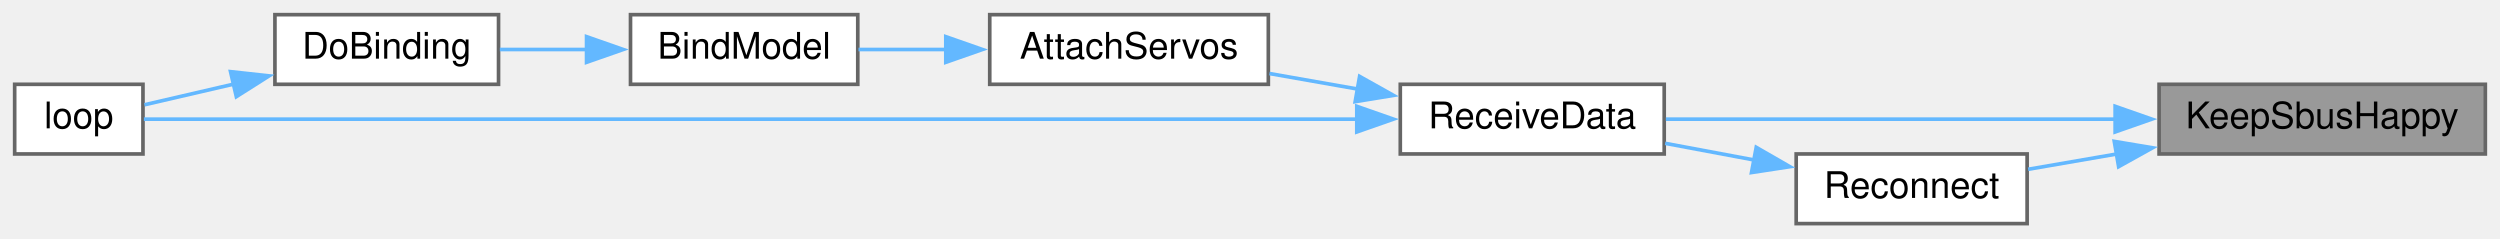
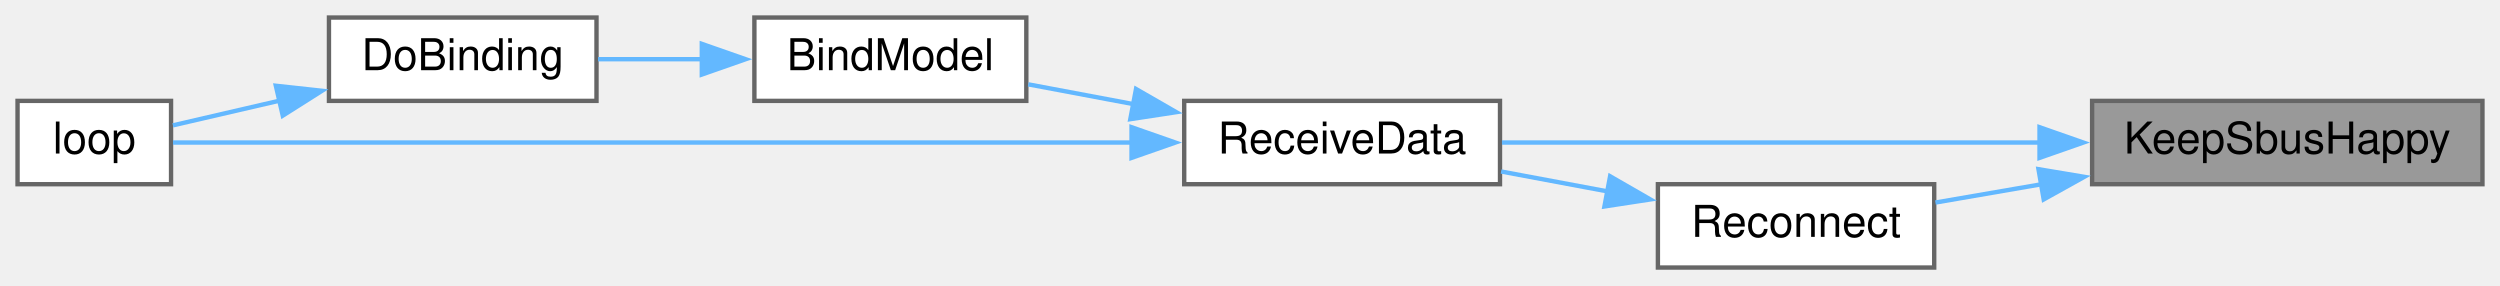
- <svg xmlns="http://www.w3.org/2000/svg" xmlns:xlink="http://www.w3.org/1999/xlink" width="682pt" height="65pt" viewBox="0.00 0.00 682.00 65.00">
+ <svg xmlns="http://www.w3.org/2000/svg" xmlns:xlink="http://www.w3.org/1999/xlink" width="570pt" height="65pt" viewBox="0.00 0.00 570.00 65.00">
  <g id="graph0" class="graph" transform="scale(1 1) rotate(0) translate(4 61)">
    <g id="node1" class="node">
      <g id="a_node1">
        <a xlink:title=" ">
-           <polygon fill="#999999" stroke="#666666" points="674,-38 585,-38 585,-19 674,-19 674,-38" />
-           <text text-anchor="middle" x="629.5" y="-26" font-family="Helvetica,sans-Serif" font-size="10.00">KeepSbusHappy</text>
+           <polygon fill="#999999" stroke="#666666" points="562,-38 473,-38 473,-19 562,-19 562,-38" />
+           <text text-anchor="middle" x="517.5" y="-26" font-family="Helvetica,sans-Serif" font-size="10.00">KeepSbusHappy</text>
        </a>
      </g>
    </g>
    <g id="node2" class="node">
      <g id="a_node2">
        <a xlink:href="ReceiverCode_2src_2main_8cpp.html#a06807a4f185694d37f774702ba74db0a" target="_top" xlink:title=" ">
-           <polygon fill="white" stroke="#666666" points="450,-38 378,-38 378,-19 450,-19 450,-38" />
-           <text text-anchor="middle" x="414" y="-26" font-family="Helvetica,sans-Serif" font-size="10.00">ReceiveData</text>
+           <polygon fill="white" stroke="#666666" points="338,-38 266,-38 266,-19 338,-19 338,-38" />
+           <text text-anchor="middle" x="302" y="-26" font-family="Helvetica,sans-Serif" font-size="10.00">ReceiveData</text>
        </a>
      </g>
    </g>
    <g id="edge1" class="edge">
-       <path fill="none" stroke="#63b8ff" d="M573.42,-28.5C534.67,-28.5 483.93,-28.5 450.45,-28.5" />
-       <polygon fill="#63b8ff" stroke="#63b8ff" points="573.01,-32 583.01,-28.5 573.01,-25 573.01,-32" />
+       <path fill="none" stroke="#63b8ff" d="M461.42,-28.5C422.67,-28.5 371.93,-28.5 338.45,-28.5" />
+       <polygon fill="#63b8ff" stroke="#63b8ff" points="461.01,-32 471.01,-28.5 461.01,-25 461.01,-32" />
    </g>
-     <g id="node7" class="node">
-       <g id="a_node7">
+     <g id="node6" class="node">
+       <g id="a_node6">
        <a xlink:href="radio_8h.html#a692b8b0727e0db358f99c7bf4e8235c0" target="_top" xlink:title=" ">
-           <polygon fill="white" stroke="#666666" points="549,-19 486,-19 486,0 549,0 549,-19" />
-           <text text-anchor="middle" x="517.5" y="-7" font-family="Helvetica,sans-Serif" font-size="10.00">Reconnect</text>
+           <polygon fill="white" stroke="#666666" points="437,-19 374,-19 374,0 437,0 437,-19" />
+           <text text-anchor="middle" x="405.5" y="-7" font-family="Helvetica,sans-Serif" font-size="10.00">Reconnect</text>
        </a>
      </g>
    </g>
-     <g id="edge7" class="edge">
-       <path fill="none" stroke="#63b8ff" d="M573.45,-18.99C565.14,-17.56 556.83,-16.12 549.28,-14.82" />
-       <polygon fill="#63b8ff" stroke="#63b8ff" points="572.77,-22.43 583.22,-20.68 573.96,-15.53 572.77,-22.43" />
+     <g id="edge6" class="edge">
+       <path fill="none" stroke="#63b8ff" d="M461.45,-18.99C453.14,-17.56 444.83,-16.12 437.28,-14.82" />
+       <polygon fill="#63b8ff" stroke="#63b8ff" points="460.77,-22.43 471.22,-20.68 461.96,-15.53 460.77,-22.43" />
    </g>
    <g id="node3" class="node">
      <g id="a_node3">
-         <a xlink:href="ReceiverCode_2src_2main_8cpp.html#a0cbfd712ab3bd8f654bc19400fd704bd" target="_top" xlink:title=" ">
-           <polygon fill="white" stroke="#666666" points="342,-57 266,-57 266,-38 342,-38 342,-57" />
-           <text text-anchor="middle" x="304" y="-45" font-family="Helvetica,sans-Serif" font-size="10.00">AttachServos</text>
+         <a xlink:href="ReceiverCode_2src_2main_8cpp.html#aa0c6905579a33aef28d737d43676cbbd" target="_top" xlink:title=" ">
+           <polygon fill="white" stroke="#666666" points="230,-57 168,-57 168,-38 230,-38 230,-57" />
+           <text text-anchor="middle" x="199" y="-45" font-family="Helvetica,sans-Serif" font-size="10.00">BindModel</text>
        </a>
      </g>
    </g>
    <g id="edge2" class="edge">
-       <path fill="none" stroke="#63b8ff" d="M366.45,-36.69C358.38,-38.11 350.08,-39.57 342.3,-40.94" />
-       <polygon fill="#63b8ff" stroke="#63b8ff" points="366.9,-40.16 376.15,-34.98 365.69,-33.27 366.9,-40.16" />
+       <path fill="none" stroke="#63b8ff" d="M254.37,-37.27C246.24,-38.8 237.98,-40.35 230.44,-41.77" />
+       <polygon fill="#63b8ff" stroke="#63b8ff" points="255.01,-40.71 264.19,-35.43 253.71,-33.83 255.01,-40.71" />
    </g>
-     <g id="node6" class="node">
-       <g id="a_node6">
+     <g id="node5" class="node">
+       <g id="a_node5">
        <a xlink:href="ReceiverCode_2src_2main_8cpp.html#afe461d27b9c48d5921c00d521181f12f" target="_top" xlink:title=" ">
          <polygon fill="white" stroke="#666666" points="35,-38 0,-38 0,-19 35,-19 35,-38" />
          <text text-anchor="middle" x="17.5" y="-26" font-family="Helvetica,sans-Serif" font-size="10.00">loop</text>
        </a>
      </g>
    </g>
-     <g id="edge6" class="edge">
-       <path fill="none" stroke="#63b8ff" d="M366.16,-28.5C278.17,-28.5 91.98,-28.5 35.25,-28.5" />
-       <polygon fill="#63b8ff" stroke="#63b8ff" points="366.13,-32 376.13,-28.5 366.13,-25 366.13,-32" />
+     <g id="edge5" class="edge">
+       <path fill="none" stroke="#63b8ff" d="M254.11,-28.5C189.94,-28.5 77.88,-28.5 35.44,-28.5" />
+       <polygon fill="#63b8ff" stroke="#63b8ff" points="253.99,-32 263.99,-28.5 253.99,-25 253.99,-32" />
    </g>
    <g id="node4" class="node">
      <g id="a_node4">
-         <a xlink:href="ReceiverCode_2src_2main_8cpp.html#aa0c6905579a33aef28d737d43676cbbd" target="_top" xlink:title=" ">
-           <polygon fill="white" stroke="#666666" points="230,-57 168,-57 168,-38 230,-38 230,-57" />
-           <text text-anchor="middle" x="199" y="-45" font-family="Helvetica,sans-Serif" font-size="10.00">BindModel</text>
-         </a>
-       </g>
-     </g>
-     <g id="edge3" class="edge">
-       <path fill="none" stroke="#63b8ff" d="M254.13,-47.5C245.96,-47.5 237.71,-47.5 230.2,-47.5" />
-       <polygon fill="#63b8ff" stroke="#63b8ff" points="254.01,-51 264.01,-47.5 254.01,-44 254.01,-51" />
-     </g>
-     <g id="node5" class="node">
-       <g id="a_node5">
        <a xlink:href="ReceiverCode_2src_2main_8cpp.html#af4a2e182cd3b86ca9765a08100cfb14a" target="_top" xlink:title=" ">
          <polygon fill="white" stroke="#666666" points="132,-57 71,-57 71,-38 132,-38 132,-57" />
          <text text-anchor="middle" x="101.5" y="-45" font-family="Helvetica,sans-Serif" font-size="10.00">DoBinding</text>
        </a>
      </g>
    </g>
-     <g id="edge4" class="edge">
+     <g id="edge3" class="edge">
      <path fill="none" stroke="#63b8ff" d="M156.08,-47.5C148.09,-47.5 139.88,-47.5 132.36,-47.5" />
      <polygon fill="#63b8ff" stroke="#63b8ff" points="156.01,-51 166.01,-47.5 156.01,-44 156.01,-51" />
    </g>
-     <g id="edge5" class="edge">
+     <g id="edge4" class="edge">
      <path fill="none" stroke="#63b8ff" d="M59.73,-38.05C51.14,-36.06 42.53,-34.07 35.42,-32.42" />
      <polygon fill="#63b8ff" stroke="#63b8ff" points="58.89,-41.45 69.42,-40.3 60.47,-34.63 58.89,-41.45" />
    </g>
-     <g id="edge8" class="edge">
-       <path fill="none" stroke="#63b8ff" d="M474.62,-17.34C466.52,-18.86 458.11,-20.43 450.25,-21.9" />
-       <polygon fill="#63b8ff" stroke="#63b8ff" points="475.1,-20.81 484.28,-15.53 473.81,-13.93 475.1,-20.81" />
+     <g id="edge7" class="edge">
+       <path fill="none" stroke="#63b8ff" d="M362.62,-17.34C354.52,-18.86 346.11,-20.43 338.25,-21.9" />
+       <polygon fill="#63b8ff" stroke="#63b8ff" points="363.1,-20.81 372.28,-15.53 361.81,-13.93 363.1,-20.81" />
    </g>
  </g>
</svg>
